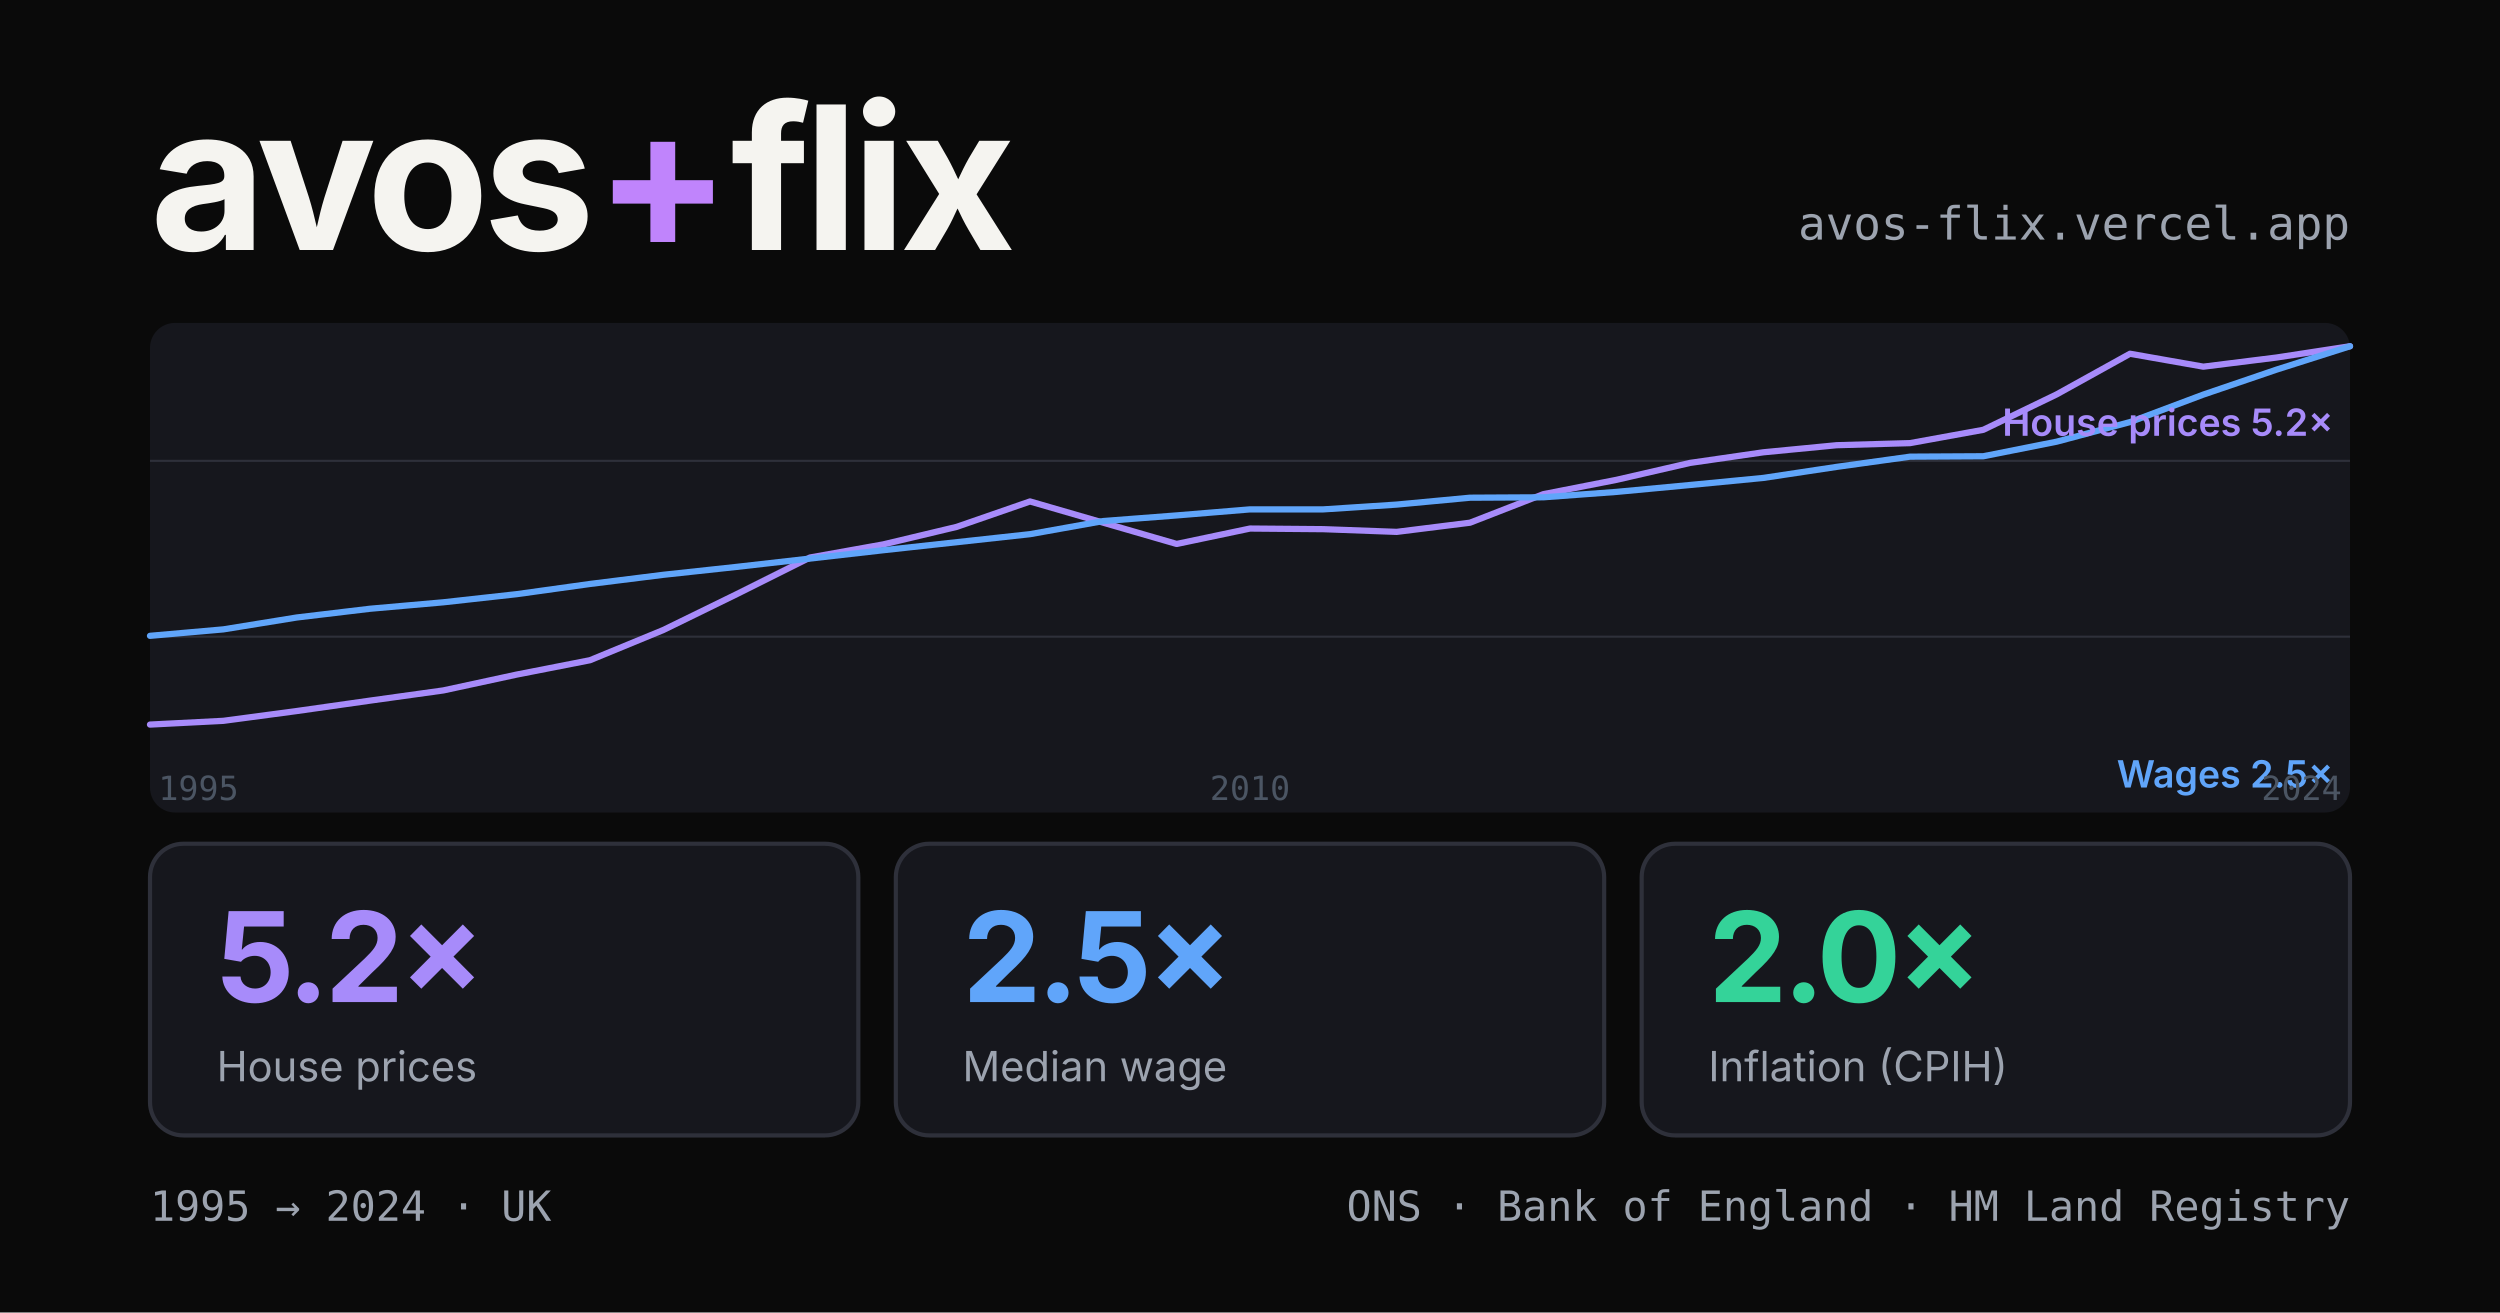
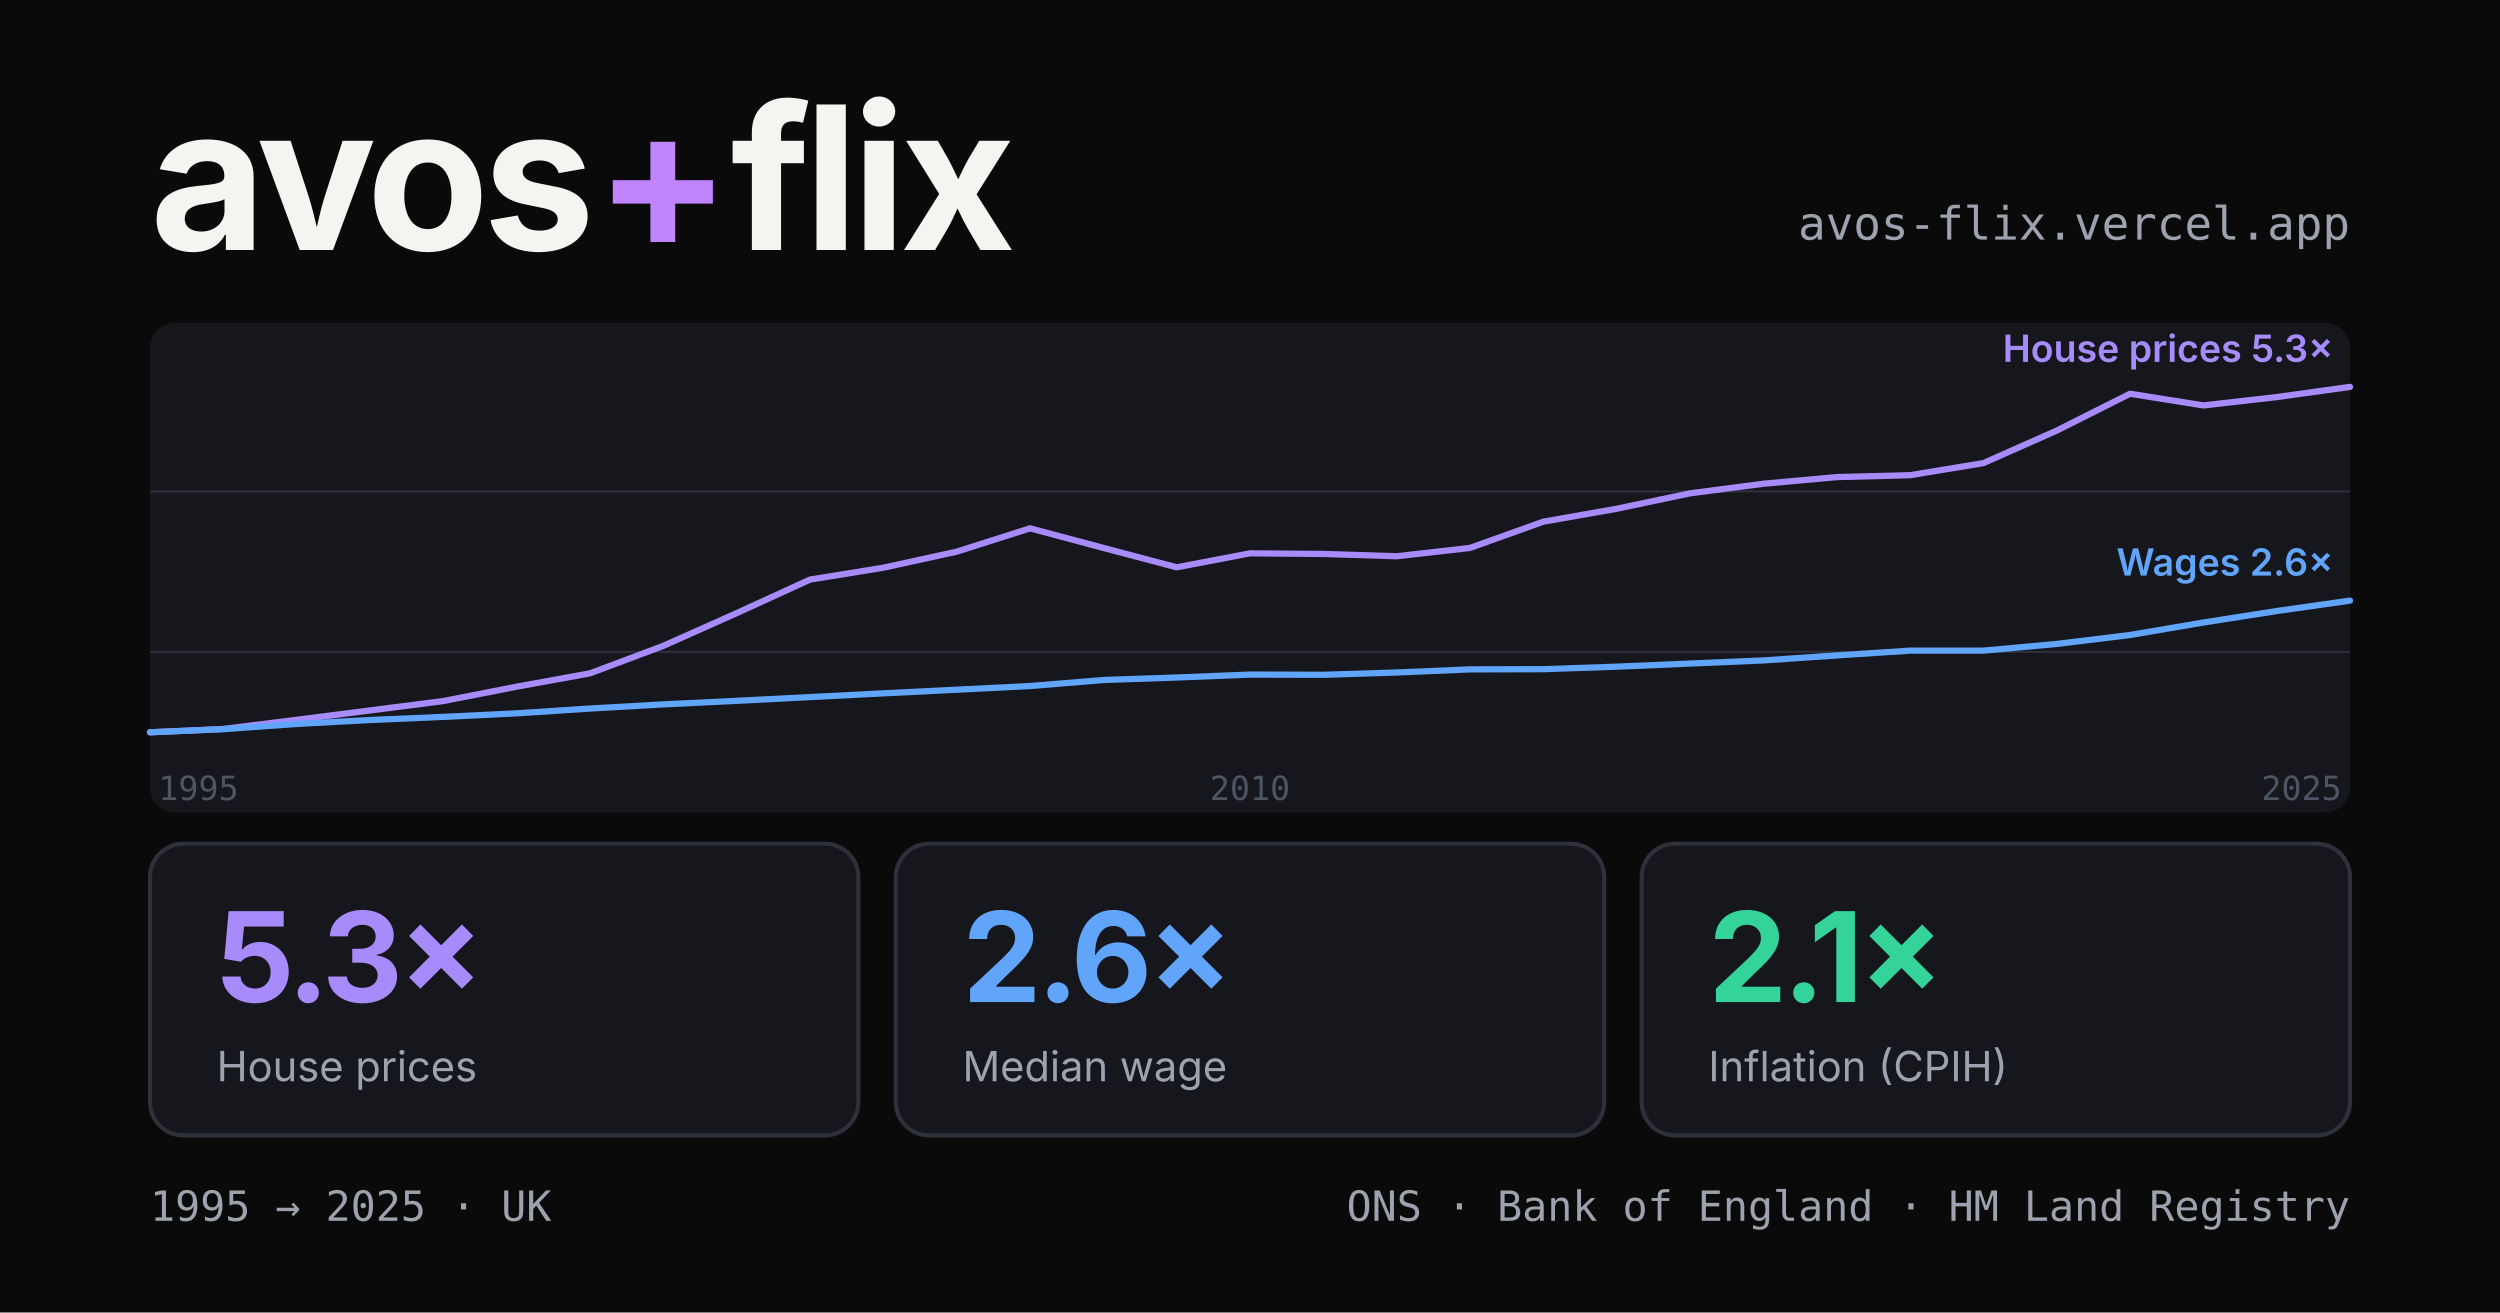
<svg xmlns="http://www.w3.org/2000/svg" viewBox="0 0 1200 630" width="1200" height="630">
  <rect width="1200" height="630" fill="#0a0a0a" />
  <text x="72" y="120" font-family="system-ui, -apple-system, 'Segoe UI', sans-serif" font-size="96" font-weight="700" fill="#f5f4f0" letter-spacing="-3">avos<tspan fill="#c084fc">+</tspan>flix</text>
  <text x="1128" y="115" font-family="ui-monospace, 'JetBrains Mono', Consolas, monospace" font-size="22" fill="#9ca3af" text-anchor="end">avos-flix.vercel.app</text>
  <g transform="translate(72, 155)">
    <rect width="1056" height="235" rx="12" fill="#16171d" />
-     <line x1="0" y1="150.6" x2="1056" y2="150.6" stroke="#2e303a" stroke-width="1" />
-     <line x1="0" y1="66.2" x2="1056" y2="66.2" stroke="#2e303a" stroke-width="1" />
-     <polyline points="0.0,192.8 35.2,191.0 70.4,186.3 105.6,181.3 140.8,176.4 176.0,168.8 211.2,161.9 246.4,147.4 281.6,130.2 316.8,112.6 352.0,106.3 387.2,97.9 422.4,85.7 457.6,95.9 492.8,106.1 528.0,98.7 563.2,99.0 598.4,100.3 633.6,95.9 668.8,82.2 704.0,75.3 739.2,67.2 774.4,62.1 809.6,58.7 844.8,57.7 880.0,51.3 915.2,34.3 950.4,14.8 985.6,21.0 1020.8,16.6 1056.0,11.2" fill="none" stroke="#a78bfa" stroke-width="3" stroke-linejoin="round" stroke-linecap="round" />
-     <polyline points="0.0,150.2 35.2,147.1 70.4,141.4 105.6,137.2 140.8,134.1 176.0,130.2 211.2,125.3 246.4,120.9 281.6,117.1 352.0,109.1 422.4,101.4 457.6,95.1 492.8,92.4 528.0,89.5 563.2,89.5 598.4,87.2 633.6,83.9 668.8,83.7 704.0,81.1 739.2,77.8 774.4,74.4 809.6,69.1 844.8,64.2 880.0,64.0 915.2,57.0 950.4,47.6 985.6,34.4 1020.8,22.4 1056.0,11.2" fill="none" stroke="#60a5fa" stroke-width="3" stroke-linejoin="round" stroke-linecap="round" />
-     <text x="1048" y="54.2" font-family="system-ui, -apple-system, sans-serif" font-size="18" font-weight="600" fill="#a78bfa" text-anchor="end">House prices 5.2×</text>
-     <text x="1048" y="223.0" font-family="system-ui, -apple-system, sans-serif" font-size="18" font-weight="600" fill="#60a5fa" text-anchor="end">Wages 2.5×</text>
+     <line x1="0" y1="157.9" x2="1056" y2="157.9" stroke="#2e303a" stroke-width="1" />
+     <line x1="0" y1="80.9" x2="1056" y2="80.9" stroke="#2e303a" stroke-width="1" />
+     <polyline points="0.0,196.5 35.2,194.9 70.4,190.5 105.6,186.0 140.8,181.5 176.0,174.6 211.2,168.2 246.4,155.0 281.6,139.3 316.8,123.2 352.0,117.5 387.2,109.8 422.4,98.6 457.6,108.0 492.8,117.3 528.0,110.6 563.2,110.9 598.4,112.0 633.6,108.0 668.8,95.4 704.0,89.2 739.2,81.8 774.4,77.2 809.6,74.0 844.8,73.1 880.0,67.3 915.2,51.7 950.4,34.0 985.6,39.6 1020.8,35.6 1056.0,30.7" fill="none" stroke="#a78bfa" stroke-width="3" stroke-linejoin="round" stroke-linecap="round" />
+     <polyline points="0.0,196.5 35.2,195.0 70.4,192.5 105.6,190.6 140.8,189.1 176.0,187.4 211.2,185.1 246.4,183.1 281.6,181.4 352.0,177.8 422.4,174.3 457.6,171.4 492.8,170.2 528.0,168.8 563.2,168.9 598.4,167.8 633.6,166.3 668.8,166.2 704.0,165.0 739.2,163.5 774.4,162.0 809.6,159.6 844.8,157.3 880.0,157.3 915.2,154.1 950.4,149.8 985.6,143.8 1020.8,138.3 1056.0,133.3" fill="none" stroke="#60a5fa" stroke-width="3" stroke-linejoin="round" stroke-linecap="round" />
+     <text x="1048" y="18.7" font-family="system-ui, -apple-system, sans-serif" font-size="18" font-weight="600" fill="#a78bfa" text-anchor="end">House prices 5.3×</text>
+     <text x="1048" y="121.3" font-family="system-ui, -apple-system, sans-serif" font-size="18" font-weight="600" fill="#60a5fa" text-anchor="end">Wages 2.6×</text>
    <text x="4" y="229.0" font-family="ui-monospace, monospace" font-size="16" fill="#4b5563">1995</text>
    <text x="528.0" y="229.0" font-family="ui-monospace, monospace" font-size="16" fill="#4b5563" text-anchor="middle">2010</text>
-     <text x="1052" y="229.0" font-family="ui-monospace, monospace" font-size="16" fill="#4b5563" text-anchor="end">2024</text>
+     <text x="1052" y="229.0" font-family="ui-monospace, monospace" font-size="16" fill="#4b5563" text-anchor="end">2025</text>
  </g>
  <g transform="translate(72, 405)">
    <rect width="340" height="140" rx="16" fill="#16171d" stroke="#2e303a" stroke-width="2" />
-     <text x="32" y="76" font-family="system-ui, -apple-system, sans-serif" font-size="60" font-weight="700" fill="#a78bfa" letter-spacing="-2">5.2×</text>
+     <text x="32" y="76" font-family="system-ui, -apple-system, sans-serif" font-size="60" font-weight="700" fill="#a78bfa" letter-spacing="-2">5.3×</text>
    <text x="32" y="114" font-family="system-ui, -apple-system, sans-serif" font-size="20" fill="#9ca3af">House prices</text>
  </g>
  <g transform="translate(430, 405)">
    <rect width="340" height="140" rx="16" fill="#16171d" stroke="#2e303a" stroke-width="2" />
-     <text x="32" y="76" font-family="system-ui, -apple-system, sans-serif" font-size="60" font-weight="700" fill="#60a5fa" letter-spacing="-2">2.5×</text>
+     <text x="32" y="76" font-family="system-ui, -apple-system, sans-serif" font-size="60" font-weight="700" fill="#60a5fa" letter-spacing="-2">2.6×</text>
    <text x="32" y="114" font-family="system-ui, -apple-system, sans-serif" font-size="20" fill="#9ca3af">Median wage</text>
  </g>
  <g transform="translate(788, 405)">
    <rect width="340" height="140" rx="16" fill="#16171d" stroke="#2e303a" stroke-width="2" />
-     <text x="32" y="76" font-family="system-ui, -apple-system, sans-serif" font-size="60" font-weight="700" fill="#34d399" letter-spacing="-2">2.0×</text>
+     <text x="32" y="76" font-family="system-ui, -apple-system, sans-serif" font-size="60" font-weight="700" fill="#34d399" letter-spacing="-2">2.1×</text>
    <text x="32" y="114" font-family="system-ui, -apple-system, sans-serif" font-size="20" fill="#9ca3af">Inflation (CPIH)</text>
  </g>
-   <text x="72" y="586" font-family="ui-monospace, monospace" font-size="20" fill="#9ca3af">1995 → 2024 · UK</text>
+   <text x="72" y="586" font-family="ui-monospace, monospace" font-size="20" fill="#9ca3af">1995 → 2025 · UK</text>
  <text x="1128" y="586" font-family="ui-monospace, monospace" font-size="20" fill="#9ca3af" text-anchor="end">ONS · Bank of England · HM Land Registry</text>
</svg>
